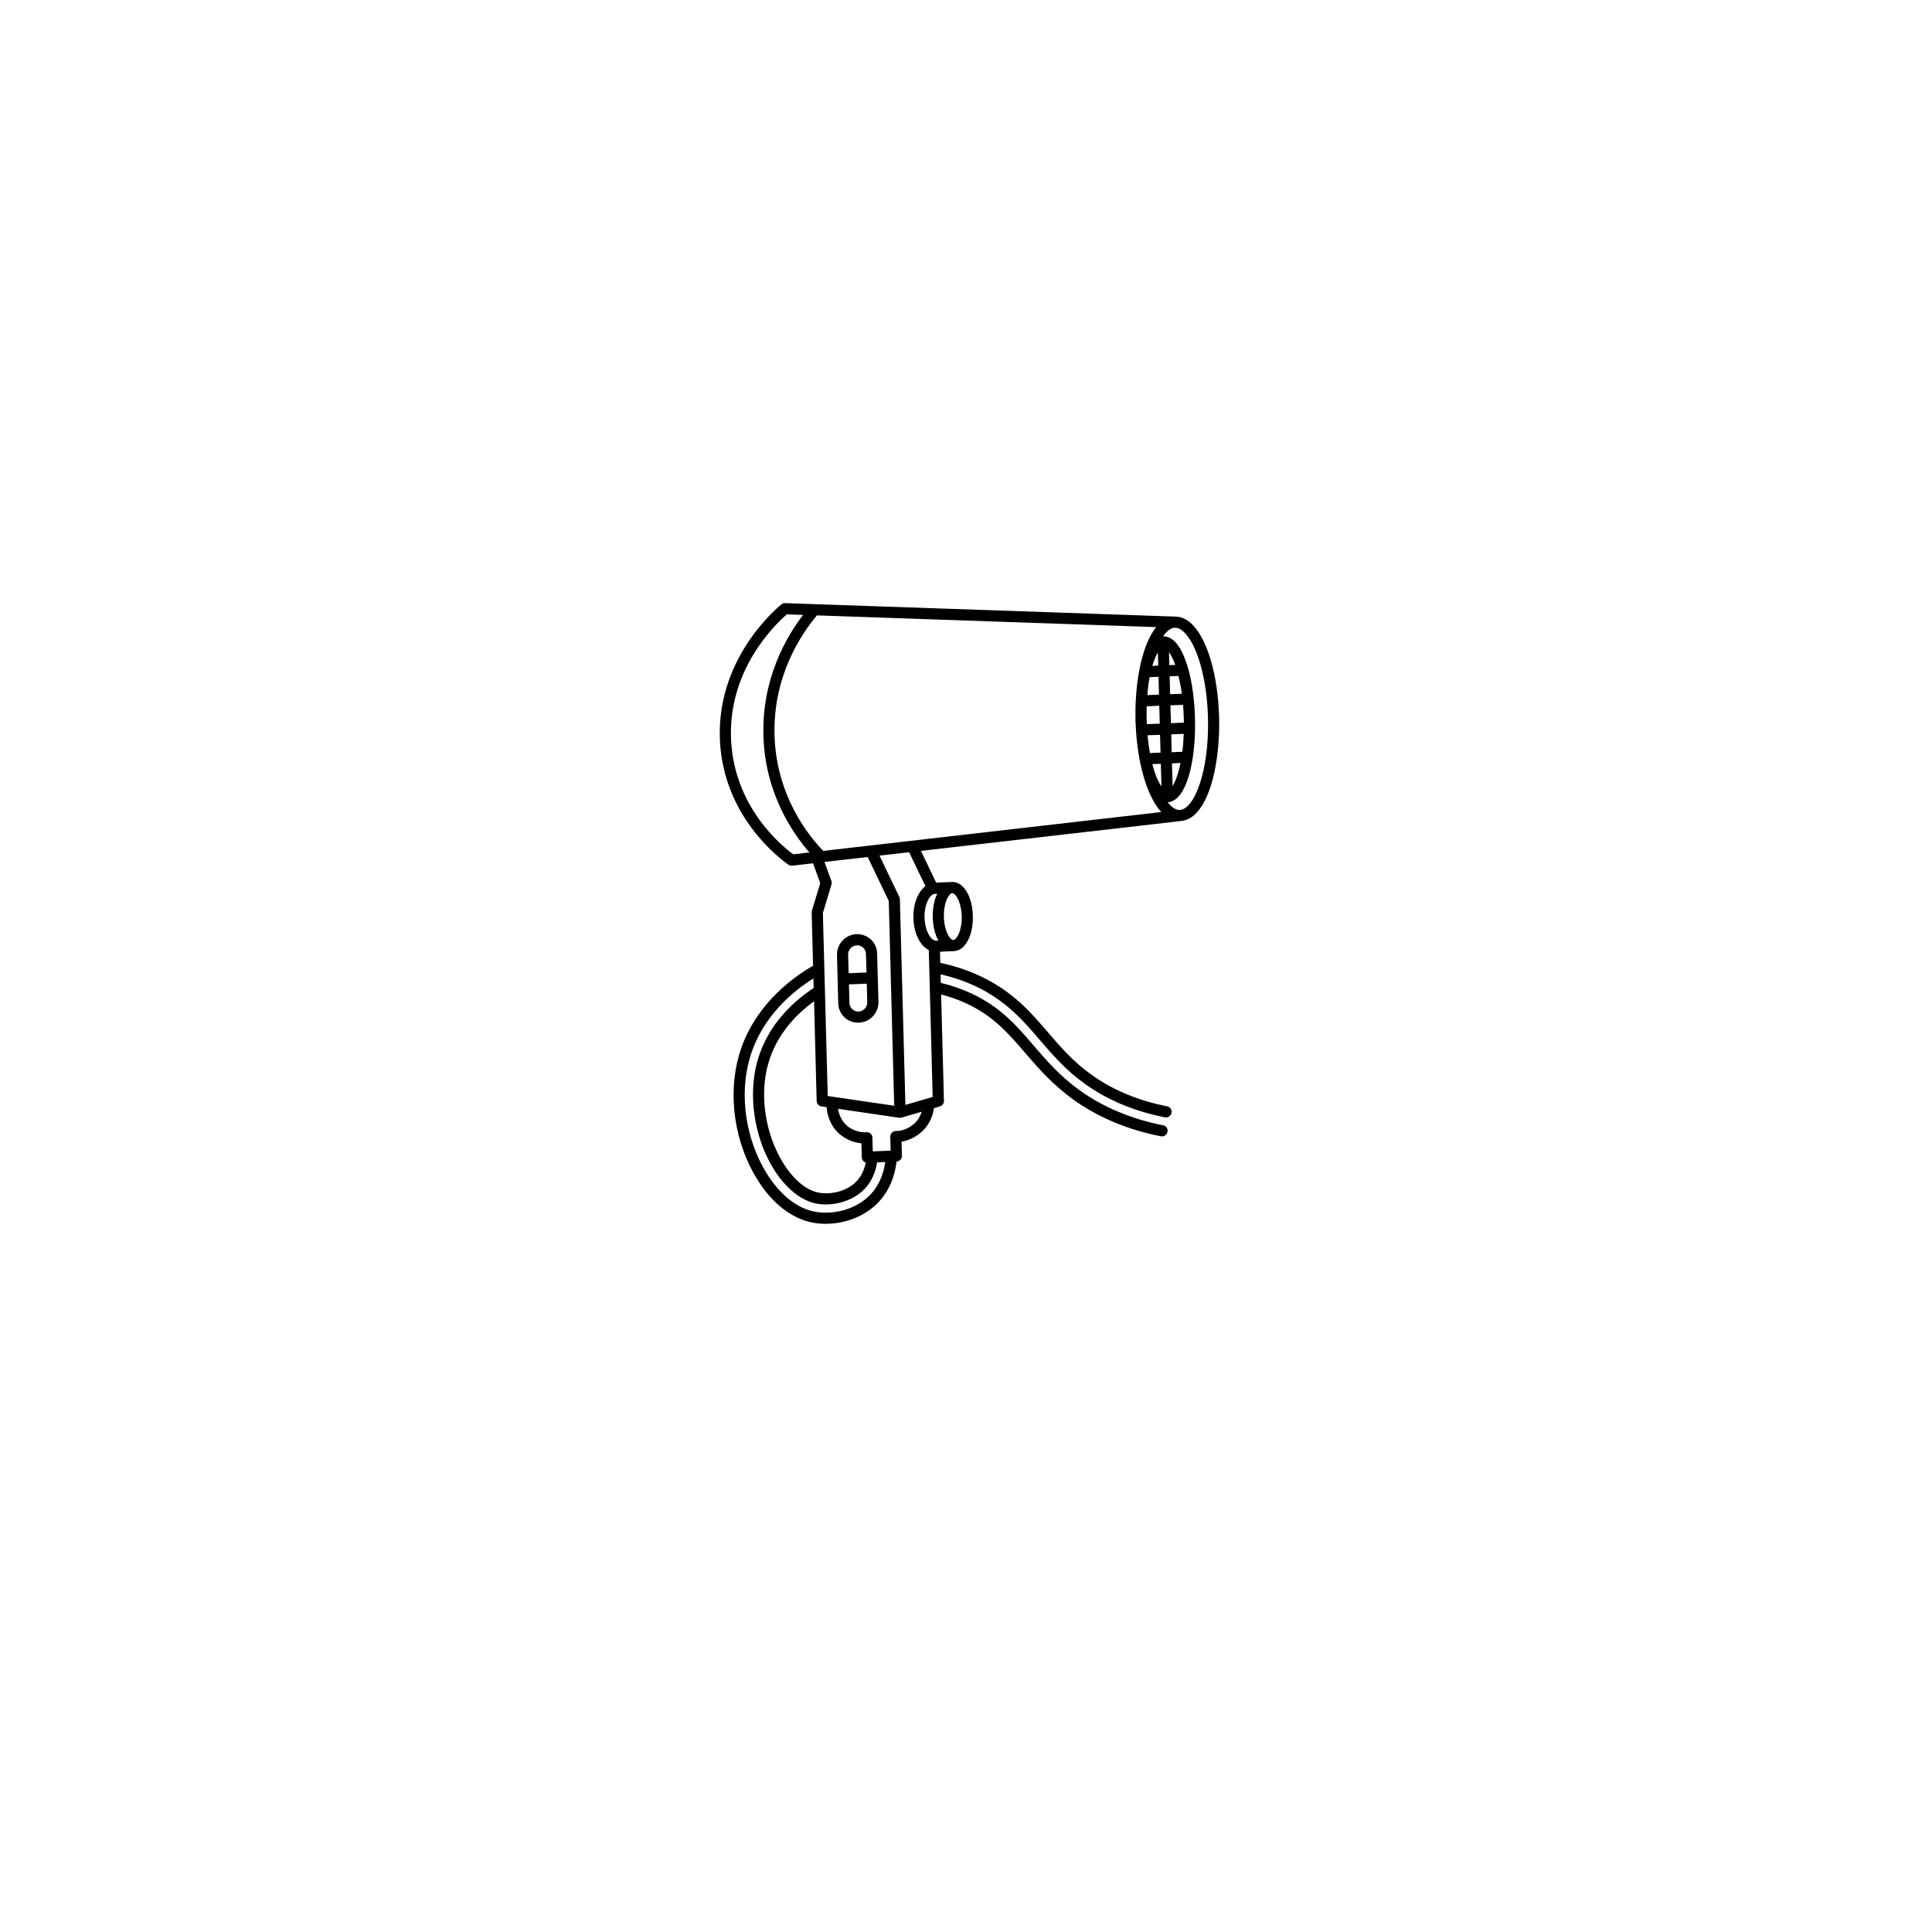
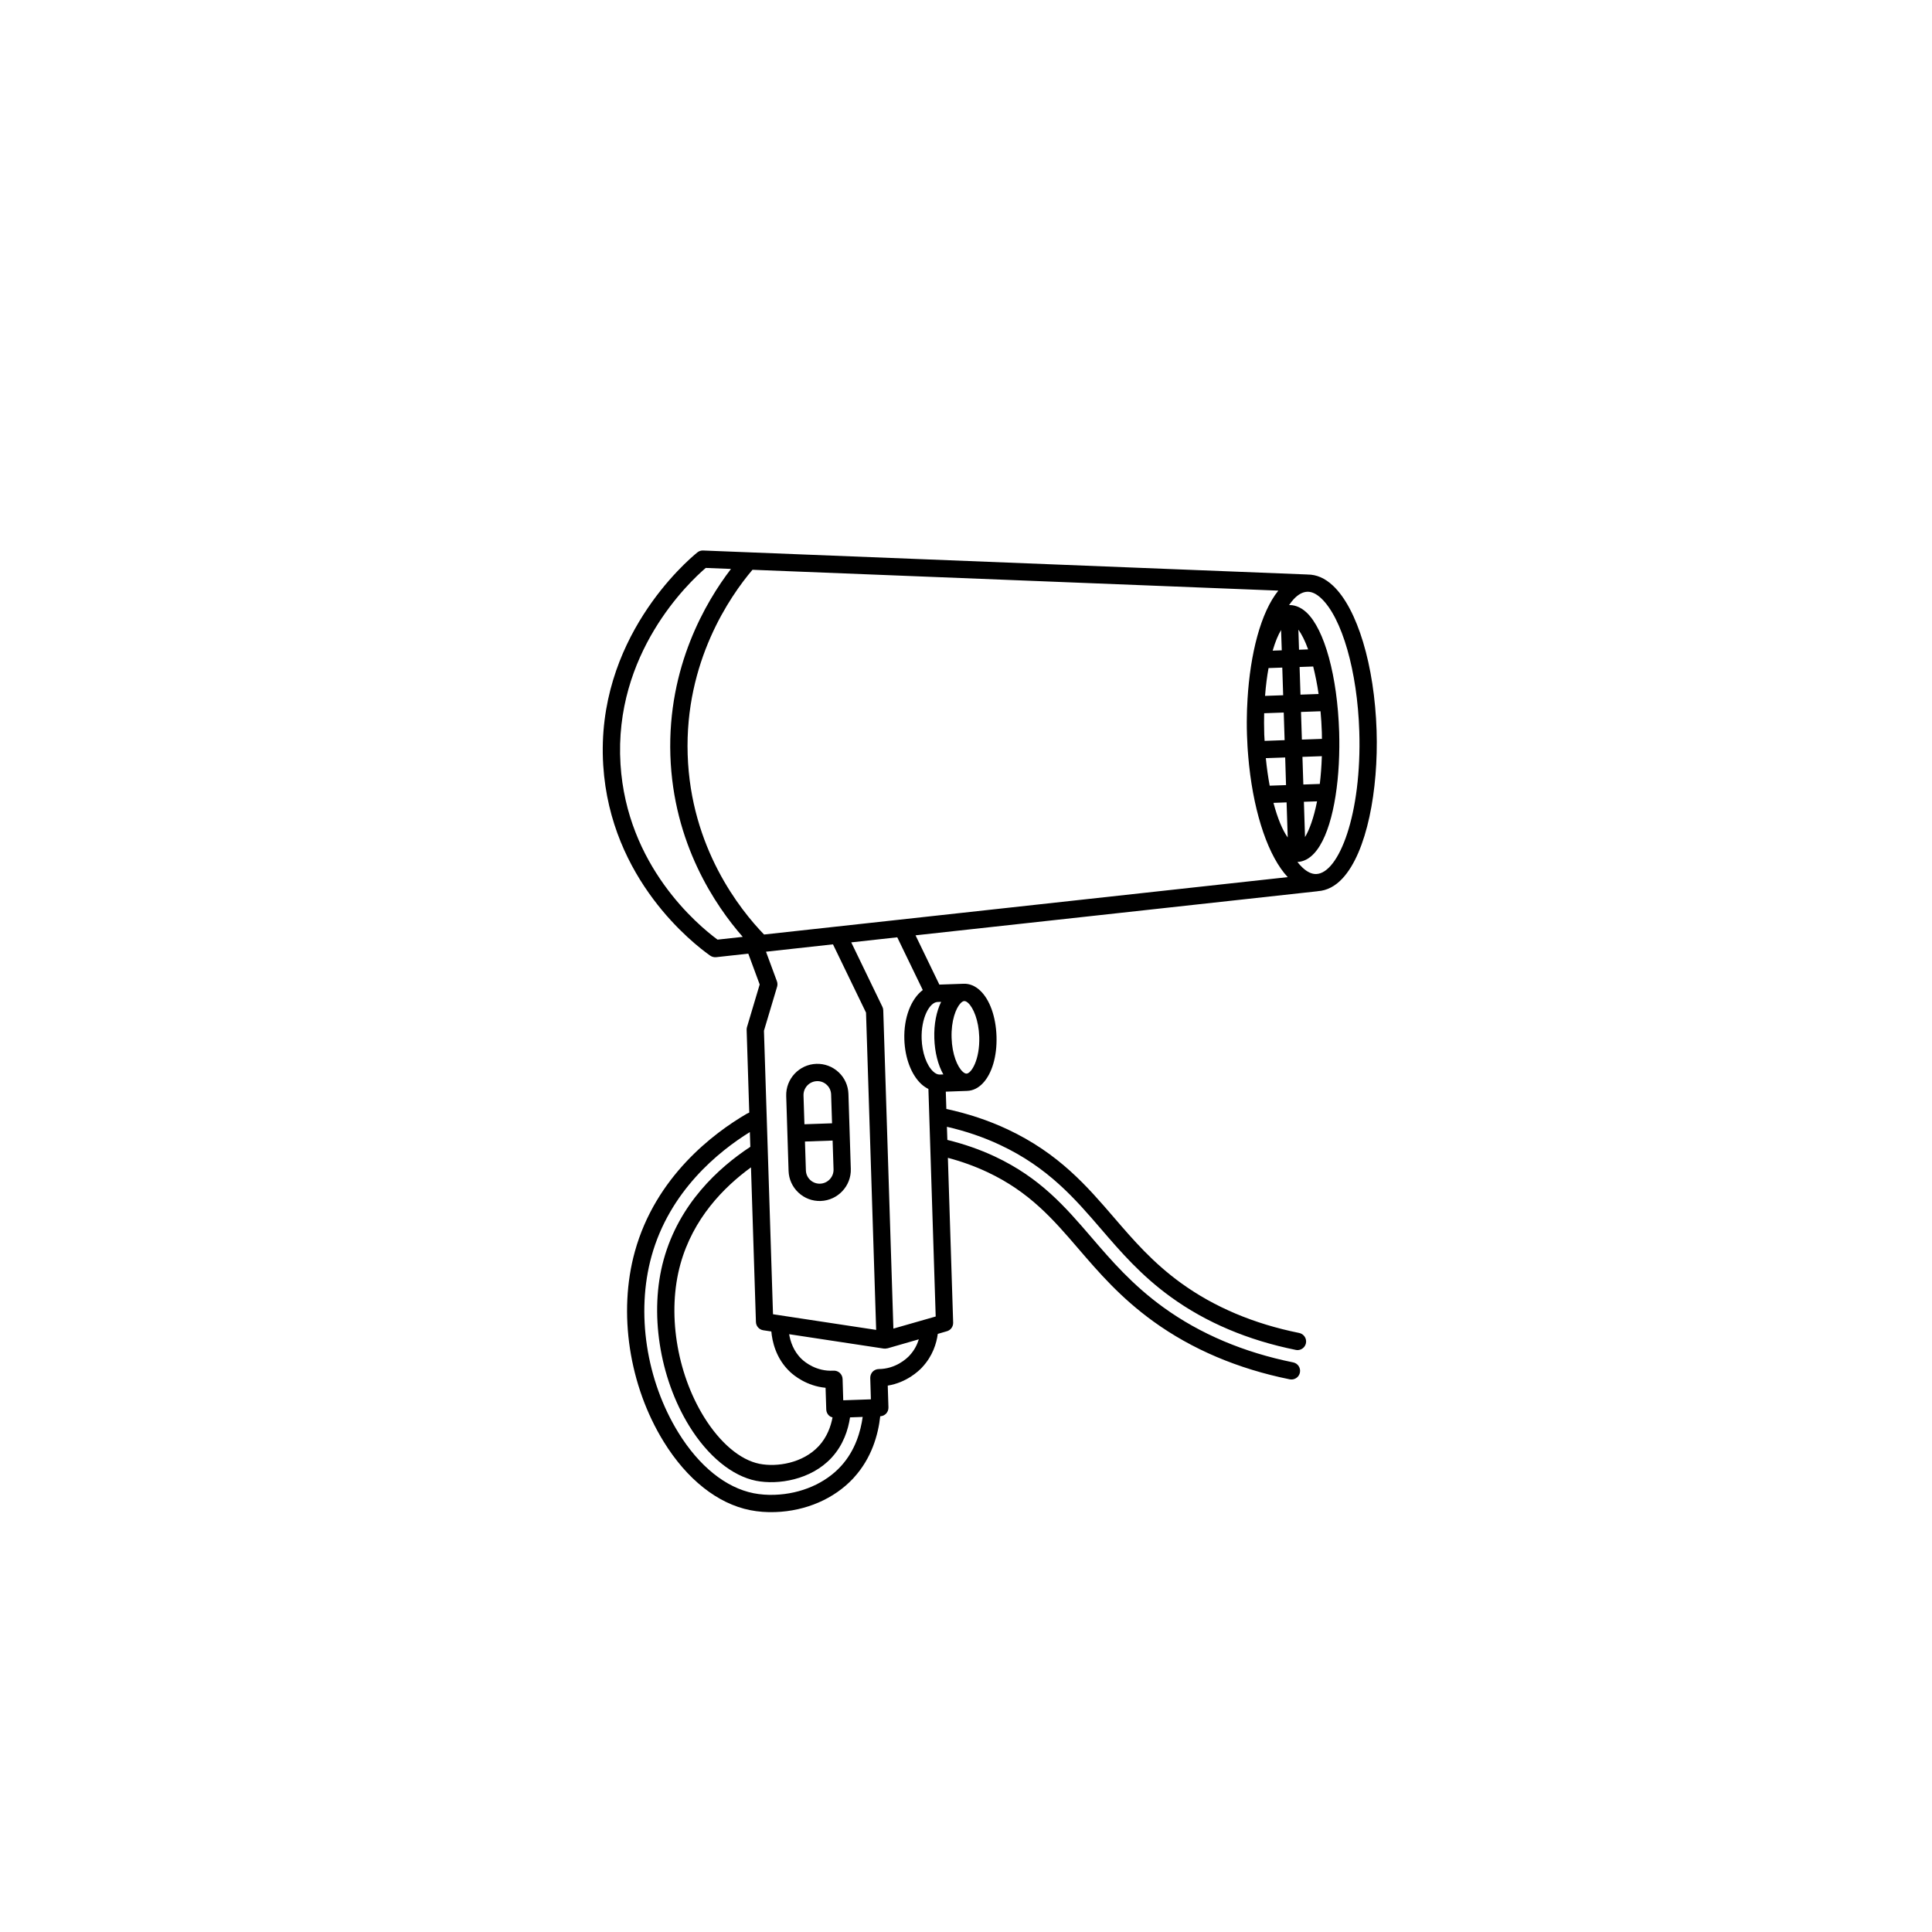
- <svg xmlns="http://www.w3.org/2000/svg" width="125" zoomAndPan="magnify" viewBox="0 0 94.08 101.04" height="125" preserveAspectRatio="xMidYMid meet" version="1.0">
+ <svg xmlns="http://www.w3.org/2000/svg" width="250" zoomAndPan="magnify" viewBox="0 0 187.5 187.5" height="250" preserveAspectRatio="xMidYMid meet" version="1.0">
  <defs>
-     <clipPath id="932ed0865d">
-       <path d="M 40 48 L 43 48 L 43 54 L 40 54 Z M 40 48 " clip-rule="nonzero" />
+     <clipPath id="2d881e6b71">
+       <path d="M 76 103 L 83 103 L 83 117 L 76 117 Z M 76 103 " clip-rule="nonzero" />
    </clipPath>
-     <clipPath id="25a671cade">
-       <path d="M 21.137 48.211 L 46.508 21.09 L 71.457 44.43 L 46.09 71.551 Z M 21.137 48.211 " clip-rule="nonzero" />
+     <clipPath id="727188d719">
+       <path d="M 21.289 100.977 L 93.852 23.41 L 165.957 90.859 L 93.395 168.43 Z M 21.289 100.977 " clip-rule="nonzero" />
    </clipPath>
-     <clipPath id="7df9378a7c">
-       <path d="M 46.508 21.09 L 21.137 48.211 L 46.09 71.551 L 71.457 44.43 Z M 46.508 21.09 " clip-rule="nonzero" />
+     <clipPath id="0a1995f93e">
+       <path d="M 93.746 23.52 L 21.188 101.09 L 93.293 168.539 L 165.852 90.973 Z M 93.746 23.52 " clip-rule="nonzero" />
    </clipPath>
-     <clipPath id="fc85e6c8cd">
-       <path d="M 46.508 21.09 L 21.137 48.211 L 46.09 71.551 L 71.457 44.43 Z M 46.508 21.09 " clip-rule="nonzero" />
+     <clipPath id="597be2d8bc">
+       <path d="M 93.746 23.52 L 21.188 101.09 L 93.293 168.539 L 165.852 90.973 Z M 93.746 23.52 " clip-rule="nonzero" />
    </clipPath>
-     <clipPath id="52aca58af9">
-       <path d="M 34 31 L 61 31 L 61 65 L 34 65 Z M 34 31 " clip-rule="nonzero" />
+     <clipPath id="0f142e026d">
+       <path d="M 58 53 L 134 53 L 134 147 L 58 147 Z M 58 53 " clip-rule="nonzero" />
    </clipPath>
-     <clipPath id="3e79bd1425">
-       <path d="M 21.137 48.211 L 46.508 21.09 L 71.457 44.43 L 46.09 71.551 Z M 21.137 48.211 " clip-rule="nonzero" />
+     <clipPath id="6539a60635">
+       <path d="M 21.289 100.977 L 93.852 23.41 L 165.957 90.859 L 93.395 168.43 Z M 21.289 100.977 " clip-rule="nonzero" />
    </clipPath>
-     <clipPath id="53889e2e4d">
-       <path d="M 46.508 21.09 L 21.137 48.211 L 46.09 71.551 L 71.457 44.43 Z M 46.508 21.09 " clip-rule="nonzero" />
+     <clipPath id="a42bb57995">
+       <path d="M 93.746 23.52 L 21.188 101.09 L 93.293 168.539 L 165.852 90.973 Z M 93.746 23.52 " clip-rule="nonzero" />
    </clipPath>
-     <clipPath id="e001d90c52">
-       <path d="M 46.508 21.09 L 21.137 48.211 L 46.09 71.551 L 71.457 44.43 Z M 46.508 21.09 " clip-rule="nonzero" />
+     <clipPath id="0c1995e4f0">
+       <path d="M 93.746 23.52 L 21.188 101.09 L 93.293 168.539 L 165.852 90.973 Z M 93.746 23.52 " clip-rule="nonzero" />
    </clipPath>
  </defs>
-   <g clip-path="url(#932ed0865d)">
-     <g clip-path="url(#25a671cade)">
-       <g clip-path="url(#7df9378a7c)">
-         <g clip-path="url(#fc85e6c8cd)">
-           <path fill="#000000" d="M 42.461 52.395 C 42.469 52.684 42.355 52.949 42.172 53.148 C 41.988 53.348 41.727 53.473 41.438 53.484 C 41.16 53.496 40.891 53.398 40.688 53.207 C 40.484 53.016 40.367 52.758 40.359 52.477 L 40.293 49.949 C 40.277 49.367 40.734 48.879 41.312 48.855 C 41.594 48.844 41.859 48.945 42.066 49.133 C 42.27 49.324 42.387 49.586 42.391 49.867 Z M 41.09 52.777 C 41.18 52.863 41.297 52.906 41.422 52.902 C 41.68 52.891 41.883 52.672 41.875 52.414 L 41.852 51.445 L 40.918 51.48 L 40.945 52.453 C 40.945 52.578 41 52.695 41.09 52.777 Z M 41.332 49.441 C 41.203 49.445 41.086 49.504 41.004 49.59 C 40.922 49.68 40.871 49.797 40.875 49.926 L 40.902 50.898 L 41.836 50.859 L 41.809 49.887 C 41.805 49.762 41.754 49.648 41.664 49.562 C 41.574 49.48 41.457 49.434 41.332 49.441 Z M 41.332 49.441 " fill-opacity="1" fill-rule="nonzero" />
+   <g clip-path="url(#2d881e6b71)">
+     <g clip-path="url(#727188d719)">
+       <g clip-path="url(#0a1995f93e)">
+         <g clip-path="url(#597be2d8bc)">
+           <path fill="#000000" d="M 82.57 113.434 C 82.598 114.262 82.285 115.031 81.754 115.594 C 81.227 116.16 80.484 116.523 79.652 116.555 C 78.844 116.582 78.074 116.293 77.488 115.742 C 76.898 115.191 76.559 114.445 76.531 113.637 L 76.301 106.367 C 76.25 104.703 77.559 103.305 79.223 103.246 C 80.027 103.219 80.797 103.508 81.387 104.059 C 81.977 104.609 82.312 105.355 82.34 106.164 Z M 78.633 114.516 C 78.895 114.762 79.234 114.887 79.594 114.875 C 80.332 114.848 80.918 114.227 80.895 113.484 L 80.805 110.691 L 78.121 110.785 L 78.211 113.582 C 78.223 113.941 78.371 114.273 78.633 114.516 Z M 79.281 104.926 C 78.91 104.938 78.578 105.102 78.344 105.352 C 78.109 105.605 77.969 105.945 77.98 106.316 L 78.07 109.109 L 80.75 109.016 L 80.66 106.219 C 80.648 105.859 80.5 105.527 80.238 105.285 C 79.98 105.039 79.637 104.91 79.281 104.926 Z M 79.281 104.926 " fill-opacity="1" fill-rule="nonzero" />
        </g>
      </g>
    </g>
  </g>
-   <g clip-path="url(#52aca58af9)">
-     <g clip-path="url(#3e79bd1425)">
-       <g clip-path="url(#53889e2e4d)">
-         <g clip-path="url(#e001d90c52)">
-           <path fill="#000000" d="M 36.098 61.641 C 34.938 59.75 34.578 57.293 35.156 55.23 C 35.871 52.688 37.844 51.211 38.957 50.555 C 38.965 50.551 38.977 50.543 38.984 50.539 L 39.043 50.516 L 38.969 47.723 C 38.969 47.691 38.973 47.66 38.98 47.629 L 39.418 46.188 L 39.039 45.148 L 37.953 45.273 C 37.883 45.281 37.809 45.262 37.754 45.223 C 37.195 44.828 34.398 42.676 34.176 38.812 C 33.93 34.551 37.031 31.898 37.387 31.609 C 37.441 31.562 37.512 31.539 37.582 31.543 L 57.969 32.246 C 57.973 32.246 57.977 32.246 57.977 32.246 C 58.277 32.246 58.562 32.367 58.832 32.617 C 59.652 33.383 60.219 35.305 60.277 37.508 C 60.332 39.504 59.934 41.613 59.102 42.504 C 58.859 42.762 58.582 42.914 58.27 42.938 C 58.266 42.938 58.262 42.941 58.258 42.941 L 44.684 44.5 L 45.48 46.16 L 46.301 46.125 C 46.496 46.117 46.688 46.195 46.852 46.348 C 47.176 46.652 47.383 47.23 47.398 47.895 C 47.418 48.578 47.234 49.156 46.938 49.477 C 46.785 49.641 46.602 49.734 46.398 49.742 L 45.68 49.773 L 45.695 50.355 C 46.414 50.508 47.105 50.73 47.754 51.035 C 49.484 51.84 50.426 52.938 51.34 54.004 C 51.977 54.746 52.633 55.512 53.586 56.195 C 54.699 57 56.035 57.559 57.562 57.859 C 57.719 57.891 57.82 58.043 57.789 58.203 C 57.777 58.258 57.75 58.305 57.715 58.344 C 57.648 58.418 57.547 58.453 57.441 58.434 C 55.836 58.117 54.422 57.523 53.242 56.672 C 52.234 55.945 51.555 55.152 50.895 54.383 C 50.023 53.367 49.121 52.316 47.504 51.562 C 46.938 51.301 46.336 51.098 45.711 50.957 L 45.723 51.402 C 46.277 51.535 46.812 51.719 47.316 51.953 C 48.852 52.668 49.684 53.637 50.566 54.668 C 51.242 55.453 51.938 56.266 52.984 57.02 C 54.219 57.906 55.688 58.523 57.352 58.852 C 57.512 58.883 57.613 59.039 57.578 59.195 C 57.566 59.25 57.543 59.301 57.504 59.336 C 57.438 59.41 57.336 59.445 57.234 59.426 C 55.484 59.082 53.941 58.434 52.641 57.496 C 51.539 56.699 50.82 55.859 50.121 55.051 C 49.281 54.07 48.488 53.145 47.066 52.48 C 46.645 52.285 46.199 52.129 45.738 52.008 L 45.887 57.57 C 45.891 57.652 45.859 57.727 45.809 57.781 C 45.773 57.82 45.727 57.848 45.676 57.863 L 45.363 57.953 C 45.32 58.27 45.195 58.699 44.832 59.086 C 44.711 59.215 44.301 59.602 43.668 59.707 L 43.688 60.445 C 43.691 60.523 43.66 60.598 43.609 60.652 C 43.559 60.707 43.488 60.742 43.41 60.746 C 43.336 61.367 43.113 62.156 42.512 62.82 C 42.504 62.828 42.492 62.84 42.484 62.852 C 41.84 63.539 40.883 63.957 39.855 64 C 39.559 64.012 39.273 63.992 39.008 63.938 C 37.91 63.727 36.875 62.91 36.098 61.641 Z M 41.59 60.527 L 41.57 59.793 C 40.934 59.738 40.504 59.383 40.375 59.262 C 39.887 58.805 39.773 58.211 39.75 57.902 L 39.477 57.863 C 39.34 57.84 39.234 57.723 39.23 57.582 L 39.094 52.363 C 38.164 53.039 37.125 54.102 36.691 55.648 C 36.234 57.27 36.539 59.289 37.461 60.797 C 37.996 61.672 38.676 62.246 39.324 62.371 C 39.914 62.484 40.785 62.344 41.324 61.77 C 41.328 61.766 41.336 61.758 41.34 61.754 C 41.609 61.457 41.738 61.102 41.801 60.793 C 41.754 60.781 41.715 60.762 41.68 60.73 C 41.625 60.676 41.59 60.605 41.59 60.527 Z M 40 46.07 C 40.02 46.133 40.023 46.195 40.004 46.258 L 39.555 47.75 L 39.809 57.32 L 43.285 57.828 L 43 47.117 L 41.898 44.82 L 39.637 45.078 Z M 57.254 42.469 C 56.617 41.781 56.145 40.387 55.973 38.719 C 55.973 38.703 55.969 38.688 55.969 38.672 C 55.957 38.586 55.949 38.496 55.945 38.41 C 55.938 38.348 55.934 38.285 55.93 38.223 C 55.93 38.215 55.93 38.203 55.93 38.191 C 55.93 38.188 55.926 38.188 55.926 38.188 C 55.926 38.188 55.926 38.184 55.93 38.184 C 55.926 38.141 55.922 38.102 55.922 38.059 C 55.914 37.934 55.906 37.809 55.902 37.68 C 55.898 37.531 55.898 37.383 55.902 37.234 C 55.902 37.172 55.902 37.109 55.902 37.047 C 55.906 36.969 55.906 36.891 55.91 36.812 C 55.914 36.715 55.922 36.613 55.926 36.516 C 55.926 36.492 55.93 36.473 55.93 36.453 C 56.027 34.949 56.383 33.539 56.988 32.797 L 39.246 32.184 C 38.484 33.082 36.941 35.297 37.027 38.438 C 37.109 41.578 38.766 43.664 39.574 44.5 Z M 58.43 37.578 C 58.426 37.328 58.41 37.09 58.391 36.863 L 57.73 36.887 L 57.758 37.82 L 58.434 37.793 C 58.434 37.723 58.434 37.652 58.43 37.578 Z M 56.488 37.66 C 56.488 37.73 56.496 37.801 56.5 37.871 L 57.172 37.844 L 57.148 36.91 L 56.488 36.938 C 56.488 36.961 56.488 36.988 56.488 37.012 C 56.484 37.098 56.484 37.18 56.484 37.27 C 56.484 37.398 56.484 37.527 56.488 37.66 Z M 57.23 39.945 L 56.785 39.961 C 56.922 40.492 57.09 40.891 57.262 41.129 Z M 57.215 39.363 L 57.188 38.43 L 56.535 38.453 C 56.566 38.789 56.609 39.098 56.66 39.383 Z M 56.785 34.824 L 57.094 34.809 L 57.074 34.125 C 56.977 34.285 56.875 34.52 56.785 34.824 Z M 56.645 35.414 C 56.59 35.691 56.551 36.004 56.52 36.352 L 57.133 36.328 L 57.109 35.395 Z M 57.676 34.785 L 57.984 34.773 C 57.883 34.488 57.77 34.266 57.656 34.109 Z M 57.691 35.371 L 57.715 36.305 L 58.328 36.281 C 58.281 35.938 58.219 35.633 58.148 35.352 Z M 57.773 38.406 L 57.797 39.34 L 58.352 39.316 C 58.391 39.031 58.414 38.719 58.426 38.379 Z M 57.812 39.922 L 57.844 41.113 C 57.992 40.871 58.145 40.465 58.258 39.902 Z M 37.672 32.129 C 37.094 32.625 34.543 35.035 34.758 38.773 C 34.957 42.199 37.328 44.184 38.004 44.68 L 38.852 44.582 C 37.938 43.535 36.523 41.445 36.445 38.457 C 36.363 35.473 37.664 33.273 38.52 32.16 Z M 59.695 37.527 C 59.641 35.504 59.133 33.703 58.43 33.047 C 58.27 32.895 58.113 32.824 57.965 32.828 C 57.809 32.836 57.652 32.922 57.5 33.086 C 57.449 33.141 57.398 33.207 57.348 33.281 C 57.492 33.277 57.707 33.316 57.934 33.527 C 58.539 34.094 58.965 35.676 59.016 37.559 C 59.02 37.727 59.02 37.891 59.02 38.059 C 59.02 38.059 59.02 38.062 59.02 38.062 C 59.02 38.062 59.02 38.066 59.02 38.066 C 59 39.598 58.711 41.062 58.145 41.668 C 57.98 41.844 57.793 41.945 57.586 41.957 C 57.641 42.023 57.695 42.09 57.754 42.145 C 57.914 42.293 58.07 42.363 58.219 42.359 C 58.977 42.328 59.77 40.336 59.695 37.527 Z M 45.48 49.195 L 45.598 49.191 C 45.422 48.875 45.312 48.449 45.301 47.977 C 45.289 47.492 45.379 47.066 45.535 46.742 L 45.414 46.746 C 45.145 46.758 44.855 47.293 44.871 47.996 C 44.887 48.457 45.035 48.887 45.254 49.094 C 45.332 49.164 45.406 49.199 45.48 49.195 Z M 46.816 47.914 C 46.801 47.352 46.621 46.938 46.453 46.777 C 46.418 46.746 46.367 46.707 46.316 46.711 C 46.281 46.711 46.234 46.738 46.191 46.785 C 46.035 46.949 45.867 47.367 45.883 47.953 C 45.898 48.52 46.078 48.934 46.246 49.094 C 46.281 49.125 46.332 49.164 46.383 49.16 C 46.547 49.152 46.836 48.676 46.816 47.914 Z M 45.297 57.367 L 45.094 49.684 C 45.008 49.645 44.93 49.59 44.852 49.52 C 44.516 49.207 44.305 48.645 44.289 48.016 C 44.27 47.273 44.527 46.645 44.918 46.344 L 44.066 44.57 L 42.516 44.746 L 43.555 46.914 C 43.57 46.953 43.582 46.992 43.582 47.035 L 43.871 57.785 Z M 43.078 59.453 C 43.078 59.375 43.109 59.293 43.16 59.242 C 43.215 59.188 43.289 59.152 43.367 59.152 C 43.941 59.145 44.309 58.797 44.41 58.688 C 44.578 58.512 44.668 58.316 44.727 58.141 L 43.668 58.449 C 43.664 58.449 43.66 58.449 43.656 58.449 C 43.621 58.461 43.582 58.465 43.543 58.457 L 40.348 57.988 C 40.387 58.227 40.492 58.57 40.777 58.836 C 40.879 58.934 41.266 59.25 41.836 59.215 C 41.918 59.207 41.992 59.234 42.051 59.289 C 42.109 59.34 42.145 59.414 42.145 59.496 L 42.164 60.215 L 43.098 60.176 Z M 39.121 63.367 C 39.348 63.41 39.586 63.426 39.84 63.418 C 40.727 63.379 41.551 63.016 42.082 62.43 C 42.57 61.895 42.75 61.242 42.816 60.77 L 42.391 60.789 C 42.324 61.203 42.164 61.711 41.77 62.145 C 41.762 62.152 41.754 62.156 41.75 62.164 C 41.059 62.902 39.953 63.09 39.211 62.945 C 38.402 62.789 37.582 62.117 36.961 61.105 C 35.957 59.469 35.633 57.266 36.129 55.492 C 36.66 53.609 37.992 52.383 39.074 51.668 L 39.059 51.172 C 38.004 51.828 36.34 53.176 35.719 55.383 C 35.18 57.293 35.52 59.574 36.594 61.332 C 37.289 62.465 38.188 63.188 39.121 63.367 Z M 39.121 63.367 " fill-opacity="1" fill-rule="nonzero" />
+   <g clip-path="url(#0f142e026d)">
+     <g clip-path="url(#6539a60635)">
+       <g clip-path="url(#a42bb57995)">
+         <g clip-path="url(#0c1995e4f0)">
+           <path fill="#000000" d="M 64.41 139.914 C 61.047 134.461 59.973 127.395 61.609 121.477 C 63.625 114.176 69.277 109.957 72.465 108.094 C 72.492 108.078 72.523 108.062 72.555 108.051 L 72.715 107.977 L 72.461 99.953 C 72.457 99.863 72.469 99.773 72.492 99.688 L 73.727 95.543 L 72.621 92.551 L 69.5 92.895 C 69.297 92.914 69.094 92.863 68.926 92.746 C 67.312 91.609 59.238 85.379 58.543 74.27 C 57.777 62.023 66.656 54.441 67.676 53.613 C 67.832 53.484 68.031 53.418 68.234 53.426 L 126.875 55.754 C 126.887 55.754 126.895 55.758 126.902 55.758 C 127.762 55.754 128.586 56.109 129.359 56.832 C 131.73 59.051 133.395 64.578 133.598 70.91 C 133.781 76.648 132.664 82.707 130.281 85.258 C 129.594 85.996 128.793 86.43 127.895 86.488 C 127.883 86.488 127.875 86.496 127.863 86.496 L 88.852 90.773 L 91.164 95.555 L 93.523 95.473 C 93.523 95.473 93.523 95.473 93.527 95.473 C 94.09 95.453 94.641 95.68 95.113 96.125 C 96.055 97 96.648 98.664 96.711 100.57 C 96.773 102.535 96.258 104.199 95.398 105.113 C 94.965 105.578 94.441 105.852 93.859 105.871 L 91.789 105.945 L 91.844 107.625 C 93.91 108.066 95.906 108.723 97.781 109.602 C 102.762 111.941 105.492 115.117 108.137 118.191 C 109.977 120.328 111.879 122.539 114.625 124.523 C 117.84 126.852 121.695 128.48 126.082 129.363 C 126.539 129.457 126.832 129.898 126.742 130.355 C 126.707 130.512 126.633 130.652 126.531 130.762 C 126.34 130.965 126.047 131.07 125.754 131.008 C 121.125 130.074 117.051 128.352 113.641 125.883 C 110.734 123.781 108.77 121.496 106.859 119.277 C 104.336 116.344 101.727 113.309 97.066 111.121 C 95.434 110.352 93.695 109.766 91.898 109.355 L 91.941 110.629 C 93.535 111.02 95.082 111.551 96.539 112.234 C 100.961 114.312 103.371 117.113 105.926 120.086 C 107.875 122.352 109.891 124.695 112.914 126.883 C 116.469 129.453 120.703 131.25 125.5 132.219 C 125.953 132.309 126.25 132.75 126.156 133.207 C 126.125 133.363 126.051 133.504 125.949 133.613 C 125.754 133.816 125.465 133.922 125.168 133.863 C 120.133 132.844 115.68 130.953 111.93 128.242 C 108.746 125.938 106.664 123.52 104.648 121.176 C 102.219 118.348 99.918 115.676 95.824 113.754 C 94.605 113.18 93.32 112.719 91.992 112.367 L 92.504 128.363 C 92.512 128.59 92.426 128.805 92.277 128.965 C 92.176 129.07 92.047 129.152 91.898 129.195 L 91.012 129.453 C 90.891 130.355 90.527 131.594 89.496 132.695 C 89.496 132.695 89.496 132.699 89.496 132.699 C 89.148 133.07 87.98 134.176 86.156 134.473 L 86.223 136.586 C 86.23 136.816 86.145 137.031 86 137.188 C 85.855 137.34 85.652 137.438 85.426 137.449 C 85.23 139.23 84.602 141.5 82.875 143.395 C 82.848 143.426 82.82 143.457 82.793 143.488 C 80.949 145.457 78.211 146.645 75.254 146.746 C 74.406 146.777 73.582 146.715 72.809 146.562 C 69.652 145.938 66.668 143.578 64.41 139.914 Z M 80.188 136.793 L 80.121 134.684 C 78.285 134.512 77.051 133.492 76.68 133.145 C 75.266 131.82 74.934 130.105 74.859 129.219 L 74.078 129.102 C 73.676 129.043 73.375 128.703 73.363 128.301 L 72.883 113.293 C 70.223 115.227 67.254 118.266 66.031 122.695 C 64.742 127.348 65.641 133.164 68.316 137.504 C 69.875 140.031 71.84 141.691 73.707 142.062 C 75.402 142.398 77.906 142.004 79.445 140.359 C 79.457 140.344 79.473 140.328 79.488 140.312 C 80.262 139.461 80.629 138.445 80.797 137.562 C 80.672 137.527 80.551 137.473 80.453 137.379 C 80.289 137.227 80.195 137.016 80.188 136.793 Z M 75.398 95.227 C 75.461 95.395 75.469 95.582 75.418 95.758 L 74.141 100.035 L 75.02 127.547 L 85.031 129.066 L 84.047 98.273 L 80.84 91.648 L 74.34 92.363 Z M 124.973 85.125 C 123.125 83.145 121.75 79.125 121.23 74.328 C 121.227 74.281 121.223 74.234 121.215 74.191 C 121.191 73.941 121.164 73.695 121.145 73.441 C 121.129 73.266 121.117 73.086 121.102 72.906 C 121.102 72.875 121.098 72.844 121.094 72.809 C 121.094 72.805 121.094 72.805 121.094 72.797 C 121.094 72.797 121.094 72.793 121.094 72.789 C 121.086 72.668 121.078 72.551 121.07 72.43 C 121.047 72.07 121.031 71.707 121.02 71.344 C 121.004 70.918 121 70.488 121 70.062 C 121 69.883 121.008 69.703 121.008 69.523 C 121.012 69.301 121.016 69.074 121.023 68.852 C 121.035 68.562 121.051 68.277 121.066 67.992 C 121.066 67.934 121.07 67.875 121.074 67.816 C 121.336 63.5 122.336 59.453 124.062 57.32 L 73.027 55.297 C 70.848 57.867 66.449 64.207 66.738 73.238 C 67.027 82.266 71.816 88.281 74.152 90.695 Z M 128.285 71.09 C 128.262 70.375 128.219 69.688 128.156 69.027 L 126.262 69.094 L 126.348 71.777 L 128.293 71.707 C 128.293 71.504 128.293 71.301 128.285 71.09 Z M 122.695 71.289 C 122.703 71.5 122.723 71.695 122.73 71.902 L 124.672 71.832 L 124.586 69.152 L 122.688 69.219 C 122.684 69.285 122.684 69.359 122.684 69.43 C 122.68 69.672 122.676 69.918 122.676 70.172 C 122.68 70.539 122.684 70.91 122.695 71.289 Z M 124.863 77.871 L 123.59 77.918 C 123.992 79.438 124.477 80.586 124.973 81.277 Z M 124.809 76.195 L 124.727 73.512 L 122.848 73.578 C 122.941 74.535 123.07 75.426 123.223 76.25 Z M 123.512 63.145 L 124.395 63.113 L 124.328 61.145 C 124.051 61.602 123.766 62.273 123.512 63.145 Z M 123.113 64.836 C 122.965 65.633 122.848 66.539 122.773 67.535 L 124.531 67.473 L 124.445 64.789 Z M 126.07 63.055 L 126.953 63.023 C 126.656 62.195 126.332 61.559 126.008 61.105 Z M 126.125 64.73 L 126.211 67.414 L 127.969 67.352 C 127.828 66.371 127.645 65.488 127.445 64.684 Z M 126.402 73.453 L 126.488 76.137 L 128.086 76.082 C 128.184 75.262 128.254 74.367 128.285 73.387 Z M 126.543 77.812 L 126.652 81.238 C 127.07 80.547 127.504 79.375 127.82 77.77 Z M 68.492 55.117 C 66.844 56.531 59.547 63.426 60.219 74.168 C 60.836 84.016 67.688 89.754 69.637 91.191 L 72.082 90.922 C 69.438 87.906 65.336 81.875 65.059 73.289 C 64.785 64.707 68.496 58.41 70.941 55.215 Z M 131.918 70.965 C 131.734 65.145 130.242 59.957 128.215 58.059 C 127.75 57.625 127.301 57.414 126.875 57.43 C 126.426 57.445 125.977 57.695 125.547 58.156 C 125.395 58.32 125.25 58.512 125.105 58.723 C 125.516 58.711 126.141 58.828 126.797 59.438 C 128.547 61.078 129.793 65.629 129.965 71.035 C 129.98 71.52 129.984 72 129.98 72.48 C 129.98 72.48 129.98 72.484 129.984 72.488 C 129.984 72.492 129.98 72.5 129.98 72.504 C 129.949 76.898 129.137 81.109 127.523 82.836 C 127.055 83.336 126.52 83.625 125.914 83.656 C 126.074 83.855 126.234 84.039 126.402 84.195 C 126.863 84.629 127.316 84.84 127.742 84.824 C 129.926 84.75 132.176 79.039 131.918 70.965 Z M 91.207 104.285 L 91.551 104.273 C 91.035 103.359 90.719 102.133 90.676 100.773 C 90.629 99.387 90.883 98.16 91.336 97.23 L 90.988 97.242 C 90.207 97.27 89.379 98.809 89.445 100.824 C 89.488 102.152 89.926 103.391 90.559 103.984 C 90.777 104.191 90.996 104.293 91.207 104.285 Z M 95.035 100.625 C 94.98 99 94.461 97.809 93.969 97.348 C 93.871 97.258 93.723 97.145 93.582 97.152 C 93.473 97.156 93.348 97.23 93.215 97.371 C 92.777 97.84 92.297 99.039 92.352 100.723 C 92.402 102.344 92.922 103.535 93.418 103.996 C 93.516 104.09 93.664 104.199 93.801 104.195 C 94.277 104.18 95.105 102.812 95.035 100.625 Z M 90.809 127.766 L 90.102 105.684 C 89.863 105.562 89.629 105.41 89.41 105.207 C 88.438 104.301 87.824 102.68 87.766 100.875 C 87.699 98.742 88.43 96.934 89.555 96.082 L 87.078 90.965 L 82.613 91.457 L 85.633 97.703 C 85.688 97.809 85.715 97.926 85.719 98.043 L 86.703 128.941 Z M 84.457 133.734 C 84.449 133.508 84.547 133.273 84.688 133.125 C 84.844 132.965 85.059 132.871 85.285 132.867 C 86.93 132.852 87.984 131.859 88.27 131.555 C 88.27 131.555 88.27 131.551 88.27 131.551 C 88.75 131.039 89.012 130.488 89.172 129.98 L 86.133 130.855 C 86.121 130.859 86.113 130.855 86.102 130.855 C 85.996 130.883 85.887 130.895 85.773 130.879 L 76.586 129.484 C 76.699 130.16 77.004 131.152 77.824 131.918 C 78.125 132.203 79.242 133.117 80.883 133.023 C 81.109 133.008 81.332 133.086 81.5 133.238 C 81.664 133.391 81.766 133.605 81.773 133.832 L 81.836 135.898 L 84.52 135.805 Z M 73.137 144.918 C 73.781 145.043 74.477 145.098 75.195 145.07 C 77.746 144.98 80.117 143.949 81.637 142.266 C 83.023 140.742 83.535 138.871 83.723 137.512 L 82.496 137.555 C 82.316 138.75 81.855 140.207 80.73 141.441 C 80.711 141.465 80.691 141.484 80.672 141.504 C 78.695 143.617 75.52 144.129 73.383 143.711 C 71.055 143.25 68.688 141.309 66.887 138.387 C 63.977 133.664 63.004 127.328 64.41 122.246 C 65.906 116.832 69.723 113.336 72.82 111.297 L 72.773 109.867 C 69.746 111.742 64.98 115.586 63.227 121.926 C 61.711 127.406 62.711 133.965 65.836 139.035 C 67.848 142.297 70.441 144.383 73.137 144.918 Z M 73.137 144.918 " fill-opacity="1" fill-rule="nonzero" />
        </g>
      </g>
    </g>
  </g>
</svg>
